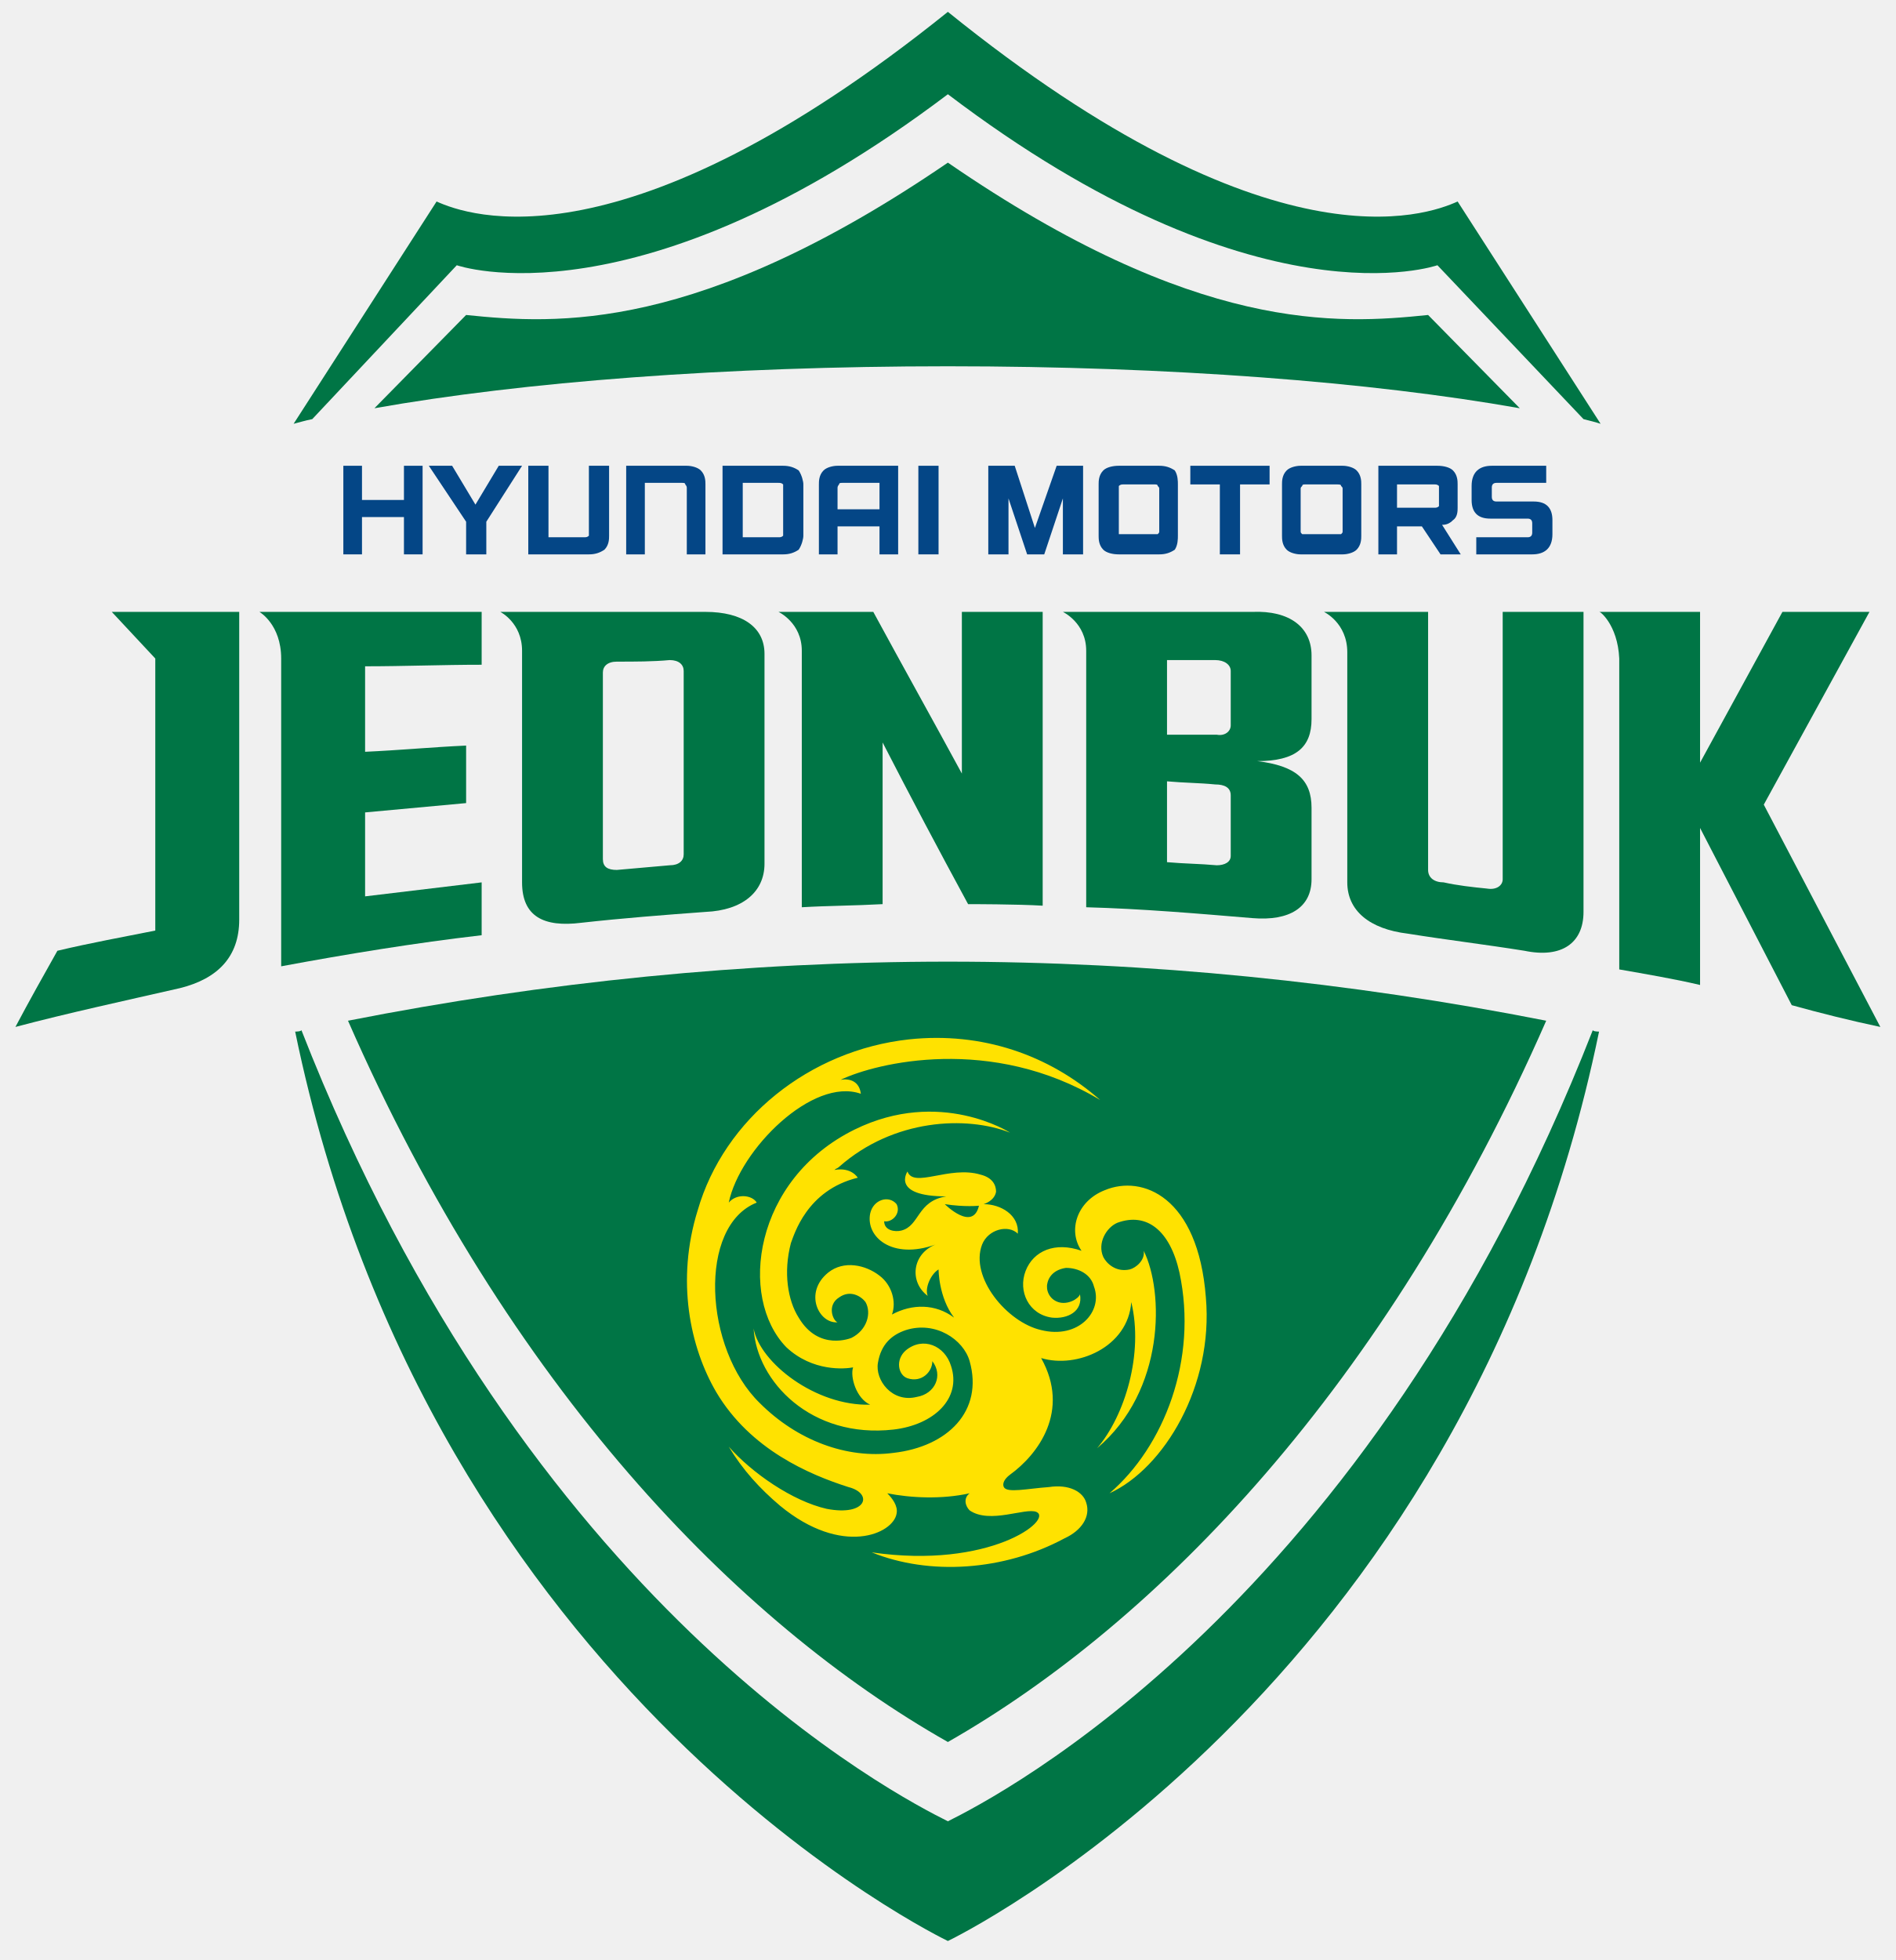
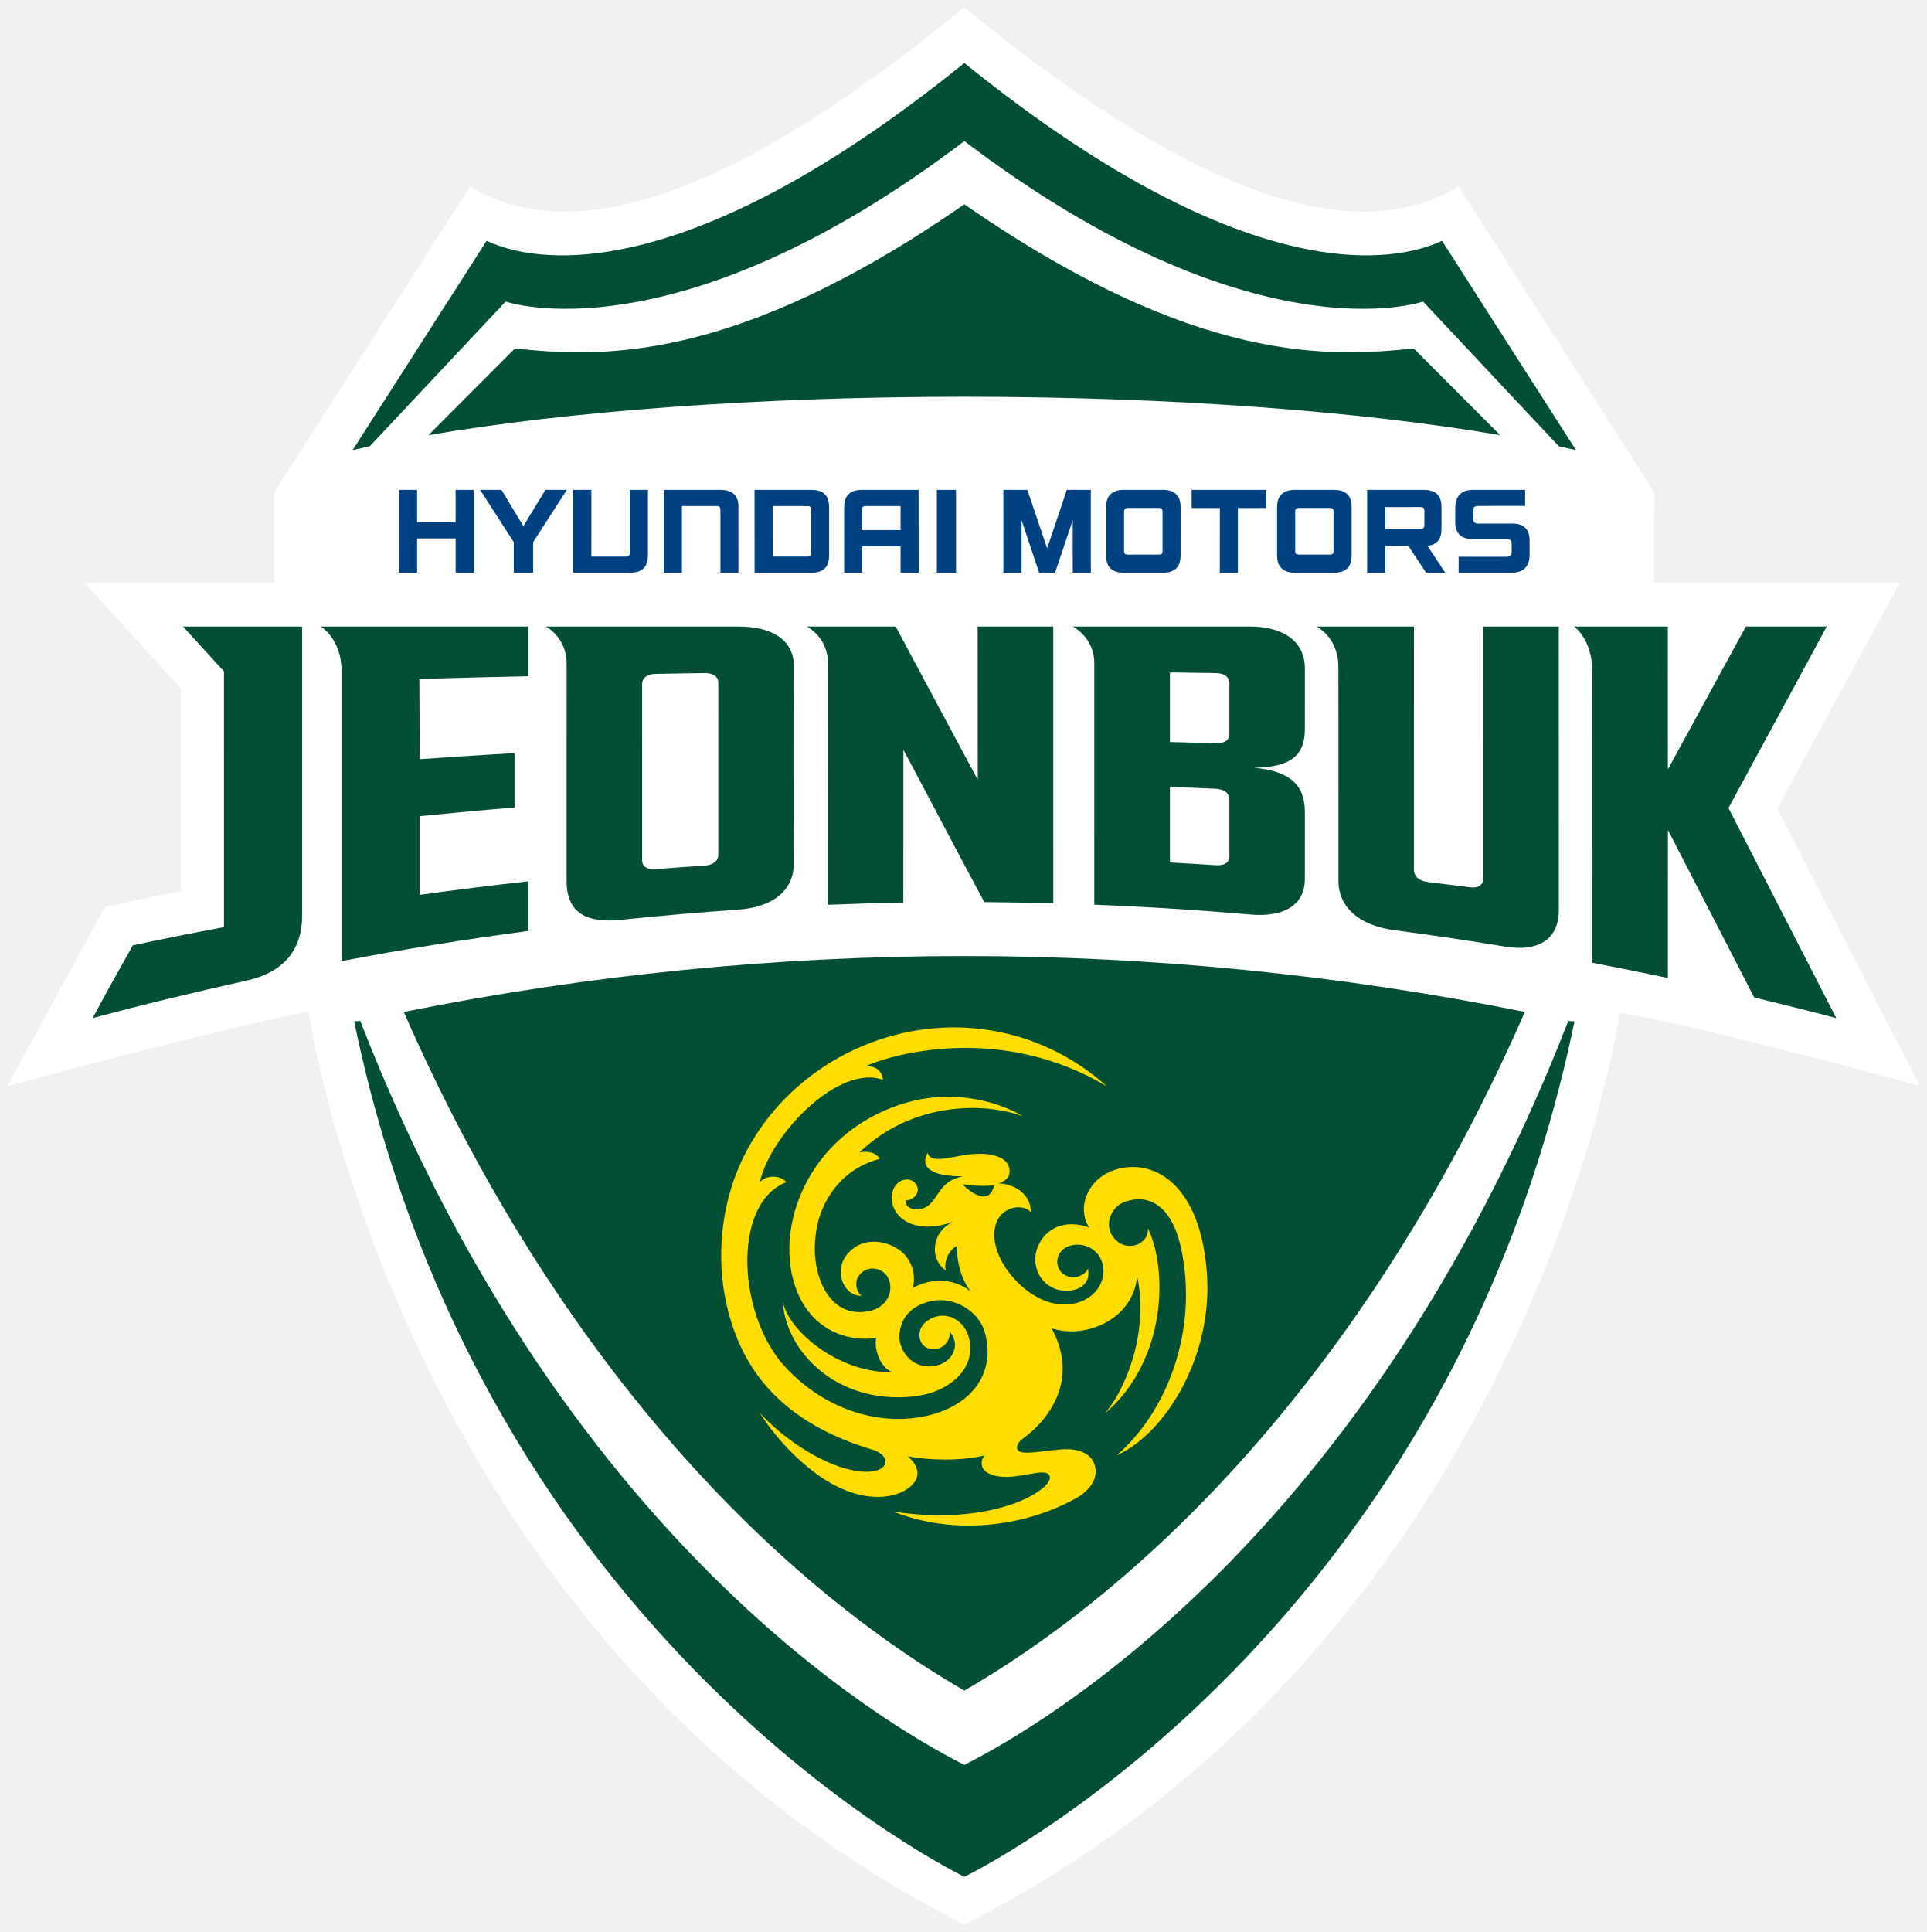
- <svg xmlns="http://www.w3.org/2000/svg" id="svg58" viewBox="0 0 245.741 253.928" style="clip-rule:evenodd;fill-rule:evenodd;image-rendering:optimizeQuality;shape-rendering:geometricPrecision;text-rendering:geometricPrecision" version="1.1" height="254" width="245.741" xml:space="preserve">
-   <defs id="defs4">
-     <style id="style2" type="text/css">
-    
-     .fil1 {fill:#FFE200;fill-rule:nonzero}
-     .fil0 {fill:#007545;fill-rule:nonzero}
-     .fil2 {fill:#044686;fill-rule:nonzero}
-    
-   </style>
-   </defs>
-   <g transform="matrix(0.2014504,0,0,0.2014504,-126.9283,-227.3477)" id="ë_x00a0__x02c6_ì_x009d__x00b4_ì_x2013__x00b4__x0020_1">
-     <path style="fill:#007545;fill-rule:nonzero" id="path7" d="m 1240,1747 c -130,0 -259,13 -386,38 103,235 250,387 386,464 135,-77 282,-229 385,-464 -127,-25 -256,-38 -385,-38 z" class="fil0" />
-     <path style="fill:#007545;fill-rule:nonzero" id="path9" d="m 1549,1331 c -58,6 -149,12 -309,-98 -161,110 -252,104 -310,98 l -59,60 c 96,-17 225,-27 369,-27 143,0 272,10 368,27 z" class="fil0" />
-     <path style="fill:#007545;fill-rule:nonzero" id="path11" d="m 831,1398 93,-99 c 0,0 116,41 316,-110 199,151 315,110 315,110 l 94,99 c 4,1 8,2 11,3 l -92,-143 c -20,9 -120,46 -328,-122 -209,168 -309,131 -329,122 l -92,143 c 4,-1 7,-2 12,-3 z" class="fil0" />
-     <path style="fill:#007545;fill-rule:nonzero" id="path13" d="m 1240,2377 c 0,0 331,-158 419,-585 0,0 -4,0 -4,-1 -145,371 -383,493 -415,509 -32,-16 -271,-138 -416,-509 0,1 -4,1 -4,1 88,427 420,585 420,585 z" class="fil0" />
-     <path style="fill:#ffe200;fill-rule:nonzero" id="path15" d="m 1406,1963 c -5,-65 -41,-79 -65,-69 -18,7 -24,26 -15,39 -17,-6 -31,0 -36,13 -5,13 2,28 17,30 10,1 20,-4 18,-15 -1,3 -8,7 -14,5 -6,-2 -8,-8 -7,-12 1,-5 5,-9 12,-10 8,0 16,4 18,12 6,16 -10,34 -34,28 -22,-5 -46,-34 -38,-55 4,-10 17,-13 23,-7 1,-12 -11,-19 -22,-19 0,0 7,-2 8,-8 0,-4 -2,-9 -10,-11 -20,-6 -43,9 -47,-2 0,0 -11,16 25,16 -19,3 -17,19 -29,22 -4,1 -11,0 -11,-6 5,1 11,-5 8,-11 -5,-6 -15,-3 -17,6 -3,15 14,30 42,20 -15,6 -17,24 -5,33 -2,-5 2,-14 7,-17 0,0 0,18 10,31 -12,-9 -27,-9 -40,-2 3,-8 0,-19 -8,-25 -9,-7 -23,-10 -33,-2 -16,13 -6,33 6,32 -3,-1 -7,-11 1,-16 7,-5 14,-1 17,3 4,7 1,18 -9,23 0,0 -21,9 -34,-13 -7,-11 -10,-29 -5,-48 2,-5 10,-34 43,-42 0,0 -4,-7 -15,-5 1,-1 2,-1 3,-2 35,-31 82,-33 110,-22 0,0 -45,-29 -100,-2 -65,32 -75,108 -44,140 17,16 38,14 43,13 -2,6 2,20 11,24 -35,1 -71,-27 -75,-49 2,34 37,71 90,65 26,-3 44,-20 37,-41 -4,-13 -18,-19 -29,-10 -7,6 -5,16 1,18 9,3 16,-4 16,-11 7,9 2,21 -10,23 -16,4 -27,-11 -25,-22 2,-12 9,-18 18,-21 19,-6 37,6 41,20 9,32 -14,55 -49,59 -30,4 -62,-8 -86,-32 -36,-35 -40,-114 -2,-129 -3,-5 -13,-6 -18,0 7,-34 54,-81 85,-70 -1,-8 -7,-10 -13,-9 23,-11 97,-29 167,13 -33,-29 -76,-44 -123,-39 -64,7 -119,51 -136,110 -14,45 -5,88 12,117 22,37 60,53 85,61 16,4 12,19 -14,14 -22,-5 -48,-23 -63,-40 9,15 20,27 33,38 40,33 73,18 75,5 1,-5 -3,-10 -6,-13 15,3 35,4 53,0 -4,3 -3,8 0,11 13,9 36,-2 43,1 11,5 -30,37 -106,26 37,15 85,12 124,-9 11,-5 17,-14 14,-23 -2,-7 -11,-12 -24,-10 -14,1 -27,4 -29,0 -1,-2 0,-5 4,-8 18,-13 39,-41 20,-75 23,7 56,-7 58,-36 8,33 -4,73 -22,94 44,-37 43,-101 30,-127 1,6 -5,11 -9,12 -9,2 -15,-4 -17,-8 -4,-9 2,-19 9,-22 19,-7 34,5 40,32 12,56 -10,112 -45,142 35,-16 67,-69 62,-126 z m -168,-60 v 0 c 13,2 22,1 22,1 -4,17 -22,-1 -22,-1 z" class="fil1" />
-     <polygon style="fill:#044686;fill-rule:nonzero" id="polygon17" points="851,1428 851,1485 863,1485 863,1461 890,1461 890,1485 902,1485 902,1428 890,1428 890,1450 863,1450 863,1428 " class="fil2" />
-     <path style="fill:#044686;fill-rule:nonzero" id="path19" d="m 1172,1439 h 24 v 17 h -27 v -14 c 0,0 0,-1 1,-2 0,-1 1,-1 2,-1 z m -12,-8 v 0 c -3,3 -3,7 -3,9 v 45 h 12 v -18 h 27 v 18 h 12 v -57 h -39 c -3,0 -7,1 -9,3 z" class="fil2" />
-     <path style="fill:#044686;fill-rule:nonzero" id="path21" d="m 1072,1428 h -39 v 57 h 12 v -46 h 24 c 1,0 2,0 2,1 1,1 1,2 1,2 v 43 h 12 v -45 c 0,-2 0,-6 -3,-9 -2,-2 -6,-3 -9,-3 z" class="fil2" />
-     <path style="fill:#044686;fill-rule:nonzero" id="path23" d="m 1009,1470 c 0,1 0,2 0,3 -1,1 -2,1 -3,1 h -23 v -46 h -13 v 57 h 39 c 4,0 7,-1 10,-3 3,-3 3,-7 3,-9 v -45 h -13 z" class="fil2" />
-     <path style="fill:#044686;fill-rule:nonzero" id="path25" d="m 1134,1470 c 0,1 0,2 0,3 -1,1 -2,1 -3,1 h -23 v -35 h 23 c 1,0 2,0 3,1 0,1 0,2 0,2 z m 13,-30 v 0 c 0,-2 -1,-6 -3,-9 -3,-2 -6,-3 -10,-3 h -39 v 57 h 39 c 4,0 7,-1 10,-3 2,-3 3,-7 3,-9 z" class="fil2" />
-     <polygon style="fill:#044686;fill-rule:nonzero" id="polygon27" points="930,1464 930,1485 943,1485 943,1464 966,1428 951,1428 936,1453 921,1428 906,1428 " class="fil2" />
-     <polygon style="fill:#044686;fill-rule:nonzero" id="polygon29" points="1221,1428 1221,1485 1234,1485 1234,1428 " class="fil2" />
-     <path style="fill:#044686;fill-rule:nonzero" id="path31" d="m 1556,1452 c 0,1 0,2 0,2 -1,1 -2,1 -3,1 h -24 v -15 h 24 c 1,0 2,0 3,1 0,0 0,1 0,1 z m 2,14 v 0 c 3,0 5,-1 7,-3 3,-2 3,-6 3,-8 v -15 c 0,-2 0,-6 -3,-9 -2,-2 -6,-3 -10,-3 h -38 v 57 h 12 v -18 h 16 l 12,18 h 13 z" class="fil2" />
-     <polygon style="fill:#044686;fill-rule:nonzero" id="polygon33" points="1415,1485 1428,1485 1428,1440 1447,1440 1447,1428 1396,1428 1396,1440 1415,1440 " class="fil2" />
-     <polygon style="fill:#044686;fill-rule:nonzero" id="polygon35" points="1279,1449 1291,1485 1302,1485 1314,1449 1314,1485 1327,1485 1327,1428 1310,1428 1296,1468 1283,1428 1266,1428 1266,1485 1279,1485 " class="fil2" />
-     <path style="fill:#044686;fill-rule:nonzero" id="path37" d="m 1494,1470 c 0,1 0,1 -1,2 0,0 -1,0 -3,0 h -20 c -1,0 -2,0 -2,0 -1,-1 -1,-1 -1,-2 v -27 c 0,-1 0,-1 1,-2 0,-1 1,-1 2,-1 h 20 c 2,0 3,0 3,1 1,1 1,1 1,2 z m 9,-39 v 0 c -2,-2 -6,-3 -9,-3 h -27 c -3,0 -7,1 -9,3 -3,3 -3,7 -3,9 v 33 c 0,2 0,6 3,9 2,2 6,3 9,3 h 27 c 3,0 7,-1 9,-3 3,-3 3,-7 3,-9 v -33 c 0,-2 0,-6 -3,-9 z" class="fil2" />
-     <path style="fill:#044686;fill-rule:nonzero" id="path39" d="m 1376,1470 c 0,1 0,1 -1,2 0,0 -1,0 -2,0 h -20 c -1,0 -2,0 -3,0 0,-1 0,-1 0,-2 v -27 c 0,-1 0,-1 0,-2 1,-1 2,-1 3,-1 h 20 c 1,0 2,0 2,1 1,1 1,1 1,2 z m 10,-39 v 0 c -3,-2 -6,-3 -10,-3 h -26 c -4,0 -8,1 -10,3 -3,3 -3,7 -3,9 v 33 c 0,2 0,6 3,9 2,2 6,3 10,3 h 26 c 4,0 7,-1 10,-3 2,-3 2,-7 2,-9 v -33 c 0,-2 0,-6 -2,-9 z" class="fil2" />
-     <path style="fill:#044686;fill-rule:nonzero" id="path41" d="m 1617,1451 h -24 c -2,0 -3,-1 -3,-3 v -6 c 0,-2 1,-3 3,-3 h 32 v -11 h -35 c -8,0 -13,4 -13,13 v 9 c 0,8 4,12 12,12 h 24 c 2,0 3,1 3,3 v 6 c 0,2 -1,3 -3,3 h -33 v 11 h 36 c 8,0 13,-4 13,-13 v -9 c 0,-8 -4,-12 -12,-12 z" class="fil2" />
-     <path style="fill:#007545;fill-rule:nonzero" id="path43" d="m 1436,1522 h -122 c 0,0 15,7 15,25 v 165 c 36,1 71,4 107,7 24,2 38,-7 38,-25 v -46 c 0,-18 -10,-27 -35,-30 25,0 35,-9 35,-27 v -41 c 0,-18 -14,-29 -38,-28 z m -14,157 v 0 c 0,4 -4,6 -9,6 -11,-1 -21,-1 -32,-2 v -52 c 11,1 21,1 31,2 6,0 10,2 10,7 z m 0,-84 v 0 c 0,4 -4,7 -9,6 -11,0 -21,0 -32,0 v -48 c 11,0 21,0 31,0 6,0 10,3 10,7 z" class="fil0" />
-     <path style="fill:#007545;fill-rule:nonzero" id="path45" d="M 1084,1522 H 952 c 0,0 14,7 14,25 v 149 c 0,22 14,29 38,26 27,-3 53,-5 80,-7 24,-1 38,-13 38,-31 0,-46 0,-90 0,-135 0,-17 -14,-27 -38,-27 z m -14,156 v 0 c 0,4 -3,7 -9,7 -12,1 -22,2 -34,3 -6,0 -9,-2 -9,-7 v -120 c 0,-4 3,-7 9,-7 12,0 23,0 34,-1 6,0 9,3 9,7 z" class="fil0" />
-     <path style="fill:#007545;fill-rule:nonzero" id="path47" d="m 1597,1694 c 0,4 -4,7 -10,6 -10,-1 -19,-2 -28,-4 -6,0 -10,-3 -10,-8 v -166 h -67 c 0,0 15,7 15,26 0,0 0,99 0,148 0,18 14,30 39,33 25,4 50,7 75,11 24,5 38,-5 38,-25 0,-66 0,-193 0,-193 h -52 z" class="fil0" />
-     <path style="fill:#007545;fill-rule:nonzero" id="path49" d="m 1249,1626 c -19,-35 -38,-69 -57,-104 h -61 c 0,0 15,7 15,25 v -1 c 0,13 0,166 0,166 17,-1 34,-1 52,-2 v -104 c 18,35 36,69 55,104 1,0 32,0 48,1 v -189 h -52 c 0,35 0,69 0,104 z" class="fil0" />
-     <path style="fill:#007545;fill-rule:nonzero" id="path51" d="m 730,1552 v 175 c -20,4 -42,8 -63,13 -9,16 -18,32 -27,49 34,-9 71,-17 106,-25 24,-6 38,-20 38,-44 v -198 h -82 z" class="fil0" />
-     <path style="fill:#007545;fill-rule:nonzero" id="path53" d="m 797,1522 c 0,0 14,8 14,30 v 198 c 43,-8 86,-15 129,-20 v -34 c -25,3 -50,6 -75,9 v -54 c 22,-2 43,-4 65,-6 v -37 c -22,1 -43,3 -65,4 v -55 c 25,0 50,-1 75,-1 v -34 z" class="fil0" />
-     <path style="fill:#007545;fill-rule:nonzero" id="path55" d="m 1765,1646 68,-124 h -56 l -53,97 v -97 h -65 c 0,-1 12,8 13,30 0,0 0,0 0,0 0,90 0,200 0,200 17,3 35,6 52,10 v -101 l 59,114 c 18,5 38,10 57,14 z" class="fil0" />
+ <svg xmlns="http://www.w3.org/2000/svg" width="786.793" height="788.715" x="0px" y="0px" viewBox="0 0 786.793 788.715">
+   <g style="display:inline">
+     <path d="m0 0 .509-2.884C4.89-26.665 32.592-147.892 148.583-206.81 264.557-147.884 292.234-26.831 296.606-3.097l.529 2.791 2.777-.473c14.144-2.41 50.384-12.04 65.071-16.003l-32.244 62.734 27.696 51.093h-55.661l.103 20.519-44.273 69.254c-6.253-3.744-13.447-5.655-21.463-5.661-22.896.006-52.517 15.151-90.552 46.271-38.032-31.12-67.66-46.271-90.547-46.265-8.023-.006-15.194 1.911-21.438 5.655l-44.333-69.241-.004-20.539-42.914.007 21.748-23.841V27.251l-2.325-.465c-2.822-.561-11.545-2.424-14.838-3.104l-22.127-40.578C-47.347-11.235-19.966-4.135-2.897-.599z" style="fill:#fff;fill-opacity:1;fill-rule:nonzero;stroke:none" transform="matrix(1.8025 0 0 -1.8025 125.91 412.94)" />
+     <path d="M0 0a643.26 643.26 0 0 1-126.988-12.666C-92.984-90.324-44.567-140.552-.004-166.372c44.537 25.813 92.962 76.055 126.972 153.713A644 644 0 0 1 0 0" style="fill:#034f36;fill-opacity:1;fill-rule:nonzero;stroke:none" transform="matrix(1.8025 0 0 -1.8025 393.765 390.288)" />
+     <path d="M0 0c-18.906-1.905-49.074-3.904-101.796 32.659C-154.508-3.904-184.704-1.919-203.61 0l-19.587-19.626c31.529 5.381 74.275 8.697 121.401 8.697 47.085-.006 89.83-3.316 121.383-8.697z" style="fill:#034f36;fill-opacity:1;fill-rule:nonzero;stroke:none" transform="matrix(1.8025 0 0 -1.8025 577.246 142.27)" />
+     <path d="m0 0 30.777 32.779S69.09 19.38 134.693 69.127c65.581-49.747 103.913-36.348 103.913-36.348L269.361 0c1.313-.292 2.596-.572 3.878-.852l-30.342 47.397c-6.606-3.104-39.462-15.285-108.204 40.265C65.952 31.26 33.079 43.435 26.478 46.552L-3.871-.852C-2.583-.58-1.317-.272 0 0" style="fill:#034f36;fill-opacity:1;fill-rule:nonzero;stroke:none" transform="matrix(1.8025 0 0 -1.8025 150.974 182.197)" />
+     <path d="M0 0s108.957 52.238 138.213 193.731c-.122.046-1.288.039-1.414.079C89.05 71.06 10.516 30.768 0 25.334-10.538 30.768-89.064 71.06-136.836 193.81c-.143-.033-1.269-.033-1.389-.079C-109.007 52.238 0 0 0 0" style="fill:#034f36;fill-opacity:1;fill-rule:nonzero;stroke:none" transform="matrix(1.8025 0 0 -1.8025 393.758 766.172)" />
+     <path d="M0 0c4.266-.632 7.196-.226 7.196-.226C5.753-6.04 0 0 0 0m55.356-19.932C53.659 1.852 41.642 6.22 33.684 2.957c-5.708-2.33-7.73-8.644-4.94-12.787-5.344 2.038-9.993-.04-11.707-4.395-1.734-4.235.798-9.256 5.537-9.83 3.426-.406 6.609 1.279 5.847 4.962-.297-1.032-2.373-2.431-4.359-1.824-2.215.645-2.796 2.677-2.535 4.055.324 1.605 1.809 3.09 4.203 3.183 2.597.114 4.986-1.311 5.864-3.889 1.754-5.174-3.299-11.068-11.205-9.338-7.278 1.62-15.272 11.443-12.686 18.288 1.347 3.491 5.827 4.389 7.759 2.325.112 4.035-3.842 6.486-7.29 6.479 0 0 2.363.559 2.502 2.625.062 1.251-.562 2.91-3.251 3.649C.969 8.345-6.756 3.523-7.881 7.079c0 0-3.773-5.287 8.088-5.287C-6.043.78-5.326-4.614-9.359-5.567c-1.308-.32-3.713-.007-3.484 1.959 1.492-.162 3.546 1.717 2.367 3.555-1.33 2.084-4.918 1.239-5.456-2.038-.85-4.974 4.72-9.769 13.921-6.341-4.863-2.183-5.685-8.223-1.776-11.108-.464 1.859.588 4.695 2.505 5.541 0 0-.219-5.973 3.132-10.242-3.867 3.024-8.923 3.07-13.107.765.783 2.831-.162 6.294-2.667 8.306-2.98 2.357-7.68 3.143-10.897.579-5.321-4.162-2.059-10.981 1.996-10.641-1.001.425-2.379 3.635.381 5.552 2.311 1.407 4.652.048 5.385-1.164 1.546-2.465.587-6.068-2.728-7.459 0 0-7.02-3.057-11.277 4.129-2.283 3.816-3.181 9.676-1.566 16.036.461 1.551 3.122 11.082 13.931 13.918 0 0-1.131 2.119-4.672 1.453.297.267.581.532.931.811 11.337 10.284 26.909 10.729 36.129 7.366 0 0-14.815 9.604-33.021.507-21.166-10.575-24.63-35.762-14.235-46.232 5.556-5.508 12.534-4.755 14.038-4.441-.565-2.045.614-6.641 3.599-7.765-11.38-.387-23.252 8.729-24.778 15.95.61-11.202 12.216-23.396 29.651-21.472 8.543.933 14.479 6.767 12.426 13.581-1.326 4.347-6.028 6.232-9.714 3.254-2.295-1.97-1.569-5.167.464-5.886 2.999-1.019 5.182 1.385 5.01 3.663 2.497-2.812.767-6.753-3.017-7.619-5.531-1.28-8.944 3.729-8.366 7.485.546 3.743 2.835 5.774 5.928 6.773 6.138 2.038 12.11-2.044 13.376-6.679C7.99-44.081.427-51.612-11.054-52.938c-9.785-1.164-20.298 2.605-28.249 10.662C-50.978-30.86-52.538-4.475-39.929.48c-1.002 1.431-4.276 1.891-5.993-.014 2.509 11.002 17.95 26.826 27.907 23.19-.222 2.47-2.282 3.289-4.07 3.036 7.619 3.417 31.839 9.271 54.832-4.542C22.139 31.747 7.675 36.882-7.635 35.229c-21.183-2.323-39.107-17.121-44.864-36.434-4.391-14.925-1.588-29.276 3.958-38.798 7.227-12.409 19.76-17.577 28.043-20.067 5.205-1.532 3.797-6.486-4.671-4.641-7.206 1.557-15.759 7.398-20.791 13a52.165 52.165 0 0 1 11.095-12.488c13.143-10.855 24.015-6.02 24.621-1.705.307 1.711-1.043 3.45-2.202 4.302 4.956-.906 11.827-1.125 17.476.186-1.071-1.184-.801-2.896.275-3.682 4.32-2.937 11.725.685 13.866-.366 3.822-1.831-9.537-12.468-34.816-8.665 12.398-4.974 28.171-4.109 41.017 2.831 3.546 1.879 5.558 4.821 4.538 7.825-.772 2.418-3.508 3.83-7.91 3.403-4.77-.452-8.928-1.358-9.534 0-.266.6.015 1.624 1.142 2.411 6.077 4.368 12.866 13.538 6.577 25.041 7.771-2.545 18.532 2.084 19.372 11.774 2.53-10.943-1.561-24.175-7.285-31.074 14.335 12.32 14.116 33.257 9.664 42.055.397-2.071-1.382-3.596-2.793-3.935-2.915-.727-4.852 1.271-5.504 2.65-1.302 2.797.354 6.1 2.912 7.086 6.078 2.317 11.048-1.398 12.991-10.509 3.919-18.387-3.109-36.929-14.651-46.845 11.28 5.056 21.928 22.77 20.465 41.484" style="fill:#fd0;fill-opacity:1;fill-rule:nonzero;stroke:none" transform="matrix(1.8025 0 0 -1.8025 392.996 483.475)" />
+     <path d="M0 0h-8.734v7.318h-4.11l.004-18.773h4.106l-.003 7.766H0v-7.766h4.083L4.08 7.312l-4.078.006Z" style="fill:#004281;fill-opacity:1;fill-rule:nonzero;stroke:none" transform="matrix(1.8025 0 0 -1.8025 186.043 213.166)" />
+     <path d="M0 0c-.866-.878-.886-2.176-.931-2.923v-14.771H3.17v5.981h8.684l-.003-5.981h4.101l-.011 18.767-12.749.007C1.985 1.08.838.9 0 0m4.221-2.603h7.633l-.003-5.428-8.681-.006.006 4.382c-.002.214-.023.613.119.852.204.226.53.207.926.2" style="fill:#004281;fill-opacity:1;fill-rule:nonzero;stroke:none" transform="matrix(1.8025 0 0 -1.8025 346.344 201.92)" />
+     <path d="m0 0-12.795.006v-18.773h4.09v15.098h7.671c.405-.007.717.019.883-.233.202-.221.17-.62.17-.826v-14.039h4.072L4.087-3.983c.009.739-.016 2.038-.891 2.91C2.35-.187 1.208 0 0 0" style="fill:#004281;fill-opacity:1;fill-rule:nonzero;stroke:none" transform="matrix(1.8025 0 0 -1.8025 294.131 199.986)" />
+     <path d="M0 0c-.016-.227.02-.625-.181-.826-.19-.265-.516-.252-.871-.259h-7.671l.003 15.117-4.117-.006-.007-18.767H-.062c1.228.007 2.38.2 3.239 1.066.856.892.871 2.17.917 2.93v14.771L0 14.032Z" style="fill:#004281;fill-opacity:1;fill-rule:nonzero;stroke:none" transform="matrix(1.8025 0 0 -1.8025 257.19 225.268)" />
+     <path d="M0 0c-.022.747-.048 2.051-.904 2.93-.836.893-2.001 1.066-3.212 1.072l-12.782-.006.01-18.767h12.769c1.216 0 2.375.2 3.215 1.066.859.885.882 2.178.907 2.93L0 0m-4.077-10.03c0-.226.041-.625-.156-.825-.181-.266-.487-.26-.871-.253h-7.69L-12.798.327-5.104.32c.391.007.69.033.865-.2.213-.24.164-.646.162-.846z" style="fill:#004281;fill-opacity:1;fill-rule:nonzero;stroke:none" transform="matrix(1.8025 0 0 -1.8025 338.545 207.19)" />
+     <path d="m0 0-4.968 8.211h-4.83l7.619-11.834v-6.939h4.4l-.007 6.939L9.843 8.211H4.994Z" style="fill:#004281;fill-opacity:1;fill-rule:nonzero;stroke:none" transform="matrix(1.8025 0 0 -1.8025 213.707 214.776)" />
+     <path d="M0 0h4.346v18.773H.006Z" style="fill:#004281;fill-opacity:1;fill-rule:nonzero;stroke:none" transform="matrix(1.8025 0 0 -1.8025 382.534 233.814)" />
+     <path d="M0 0c.842.094 1.637.373 2.282 1.019.833.866.892 2.171.888 2.89v4.788c0 .76-.059 2.038-.888 2.937-.881.873-2.005 1.046-3.202 1.053h-12.75l.004-18.774h4.103v6.061h5.246l4.004-6.061h4.329L0 0m-.704 4.622c-.025-.186-.036-.373-.152-.526-.204-.253-.513-.247-.874-.241l-7.833-.006v4.929l7.842.006c.355-.02.665.02.865-.232.116-.14.128-.361.155-.528z" style="fill:#004281;fill-opacity:1;fill-rule:nonzero;stroke:none" transform="matrix(1.8025 0 0 -1.8025 582.86 222.842)" />
+     <path d="m0 0-.003-4.102 6.385-.007-.003-14.664h4.088l.004 14.671h6.41L16.874 0Z" style="fill:#004281;fill-opacity:1;fill-rule:nonzero;stroke:none" transform="matrix(1.8025 0 0 -1.8025 486.573 199.975)" />
+     <path d="m0 0 .005-18.774 4.119.007-.002 11.888 3.981-11.888h3.603l4.003 11.893.007-11.893h4.094L19.803.006h-5.431L9.914-13.226 5.433 0Z" style="fill:#004281;fill-opacity:1;fill-rule:nonzero;stroke:none" transform="matrix(1.8025 0 0 -1.8025 409.694 199.986)" />
+     <path d="M0 0c-.855.879-1.977 1.072-3.181 1.072l-8.69-.006c-1.198.006-2.332-.187-3.158-1.073-.905-.865-.92-2.137-.944-2.91l.004-10.795c.02-.766.046-2.031.944-2.93.825-.853 1.952-1.052 3.154-1.059h8.694c1.2 0 2.322.2 3.177 1.052.861.906.888 2.171.91 2.937V-2.91C.897-2.144.865-.879 0 0m-3.184-12.806a.967.967 0 0 0-.17-.579c-.166-.208-.459-.2-.866-.214l-6.622.006c-.384 0-.683 0-.887.208a1.237 1.237 0 0 0-.139.579l-.003 9.004c0 .173.044.379.144.532.198.248.511.248.881.248h6.636c.397 0 .69 0 .856-.248a.753.753 0 0 0 .166-.532z" style="fill:#004281;fill-opacity:1;fill-rule:nonzero;stroke:none" transform="matrix(1.8025 0 0 -1.8025 550.243 201.908)" />
+     <path d="M0 0c-.862.879-1.974 1.072-3.213 1.072l-8.626-.006c-1.236.006-2.353-.187-3.213-1.066-.868-.872-.89-2.15-.89-2.917v-10.801c.003-.754.022-2.025.894-2.931.856-.852 1.969-1.045 3.209-1.052l8.624-.007c1.241.007 2.353.207 3.208 1.059.853.906.892 2.171.911 2.931L.911-2.91C.885-2.144.846-.872 0 0m-3.181-12.806c-.034-.193-.034-.401-.132-.579-.202-.208-.53-.2-.874-.214h-6.667c-.358.014-.658 0-.875.214-.11.186-.11.392-.165.579v9.004c.055.166.055.379.165.525.217.255.513.255.875.248l6.66.007c.351-.007.679 0 .878-.248.101-.16.097-.366.131-.532z" style="fill:#004281;fill-opacity:1;fill-rule:nonzero;stroke:none" transform="matrix(1.8025 0 0 -1.8025 480.416 201.908)" />
+     <path d="m0 0-7.798-.006c-.713.006-1.068.373-1.068 1.1l-.003 1.883c.011.666.352 1.013 1.054 1.006l10.714.007-.003 3.636-11.691.006c-2.751 0-4.148-1.378-4.139-4.162l-.009-3.11c0-2.604 1.359-3.875 3.964-3.882h7.761c.72.007 1.057-.333 1.059-1.012l-.002-1.905c0-.713-.337-1.08-1.082-1.085l-10.929.005v-3.622H-.207c2.748 0 4.117 1.392 4.117 4.163l-.004 3.149C3.913-1.264 2.593 0 0 0" style="fill:#004281;fill-opacity:1;fill-rule:nonzero;stroke:none" transform="matrix(1.8025 0 0 -1.8025 617.515 213.732)" />
+     <path d="M0 0c.033-1.438-1.125-2.238-3.053-2.144-3.564.086-6.859.186-10.412.259l.003 15.77c3.535-.059 6.806-.099 10.357-.145 1.944-.035 3.084-.866 3.109-2.312zm0-27.717c.026-1.445-1.132-2.192-3.073-2.059-3.561.228-6.841.426-10.389.62l-.003 17.103c3.551-.108 6.805-.267 10.334-.407 1.95-.081 3.11-.973 3.129-2.431zm4.501 51.998h-39.988s4.882-2.398 4.882-8.29l.005-54.718a753.71 753.71 0 0 0 35.217-2.211c7.936-.725 12.547 2.251 12.478 8.193l.007 15.064c-.048 5.939-3.109 9.183-11.558 9.989 8.449.06 11.616 2.89 11.551 8.858l.01 13.692c-.045 5.966-4.729 9.444-12.604 9.423" style="fill:#034f36;fill-opacity:1;fill-rule:nonzero;stroke:none" transform="matrix(1.8025 0 0 -1.8025 501.975 299.537)" />
+     <path d="M0 0c.011-1.406-1.136-2.337-3.119-2.477A478.1 478.1 0 0 1-14.14-3.27c-1.97-.167-3.11.606-3.11 2.064l-.002 39.805c.019 1.465 1.161 2.371 3.16 2.358 3.716.086 7.271.119 11.016.18 1.976 0 3.096-.806 3.083-2.231zm4.659 51.679-43.723.007s4.723-2.424 4.716-8.399l-.004-49.295c.011-7.211 4.557-9.583 12.466-8.724a798.804 798.804 0 0 0 26.342 2.291c7.936.533 12.662 4.382 12.662 10.489.004 15.085-.077 29.503.007 44.661.016 5.66-4.591 8.97-12.466 8.97" style="fill:#034f36;fill-opacity:1;fill-rule:nonzero;stroke:none" transform="matrix(1.8025 0 0 -1.8025 293.28 348.933)" />
+     <path d="M0 0c.02-1.611-1.127-2.391-3.09-2.117-3.244.399-6.222.805-9.469 1.178-1.973.233-3.134 1.272-3.154 2.796l.006 55.077h-22.034s4.817-2.457 4.905-8.858c.028.034.025-32.533.025-48.836.059-6.006 4.765-10.022 12.665-11.088a733.34 733.34 0 0 0 24.905-3.683c7.865-1.35 12.42 1.699 12.355 8.419 0 21.716-.009 64.039-.009 64.039H-.009Z" style="fill:#034f36;fill-opacity:1;fill-rule:nonzero;stroke:none" transform="matrix(1.8025 0 0 -1.8025 605.654 358.393)" />
+     <path d="M0 0c-6.257 11.588-12.378 23.103-18.58 34.696h-20.152s4.794-2.33 4.788-8.291l.009.033c-.009-4.016-.026-54.762-.026-54.762 5.728.22 11.374.4 17.102.519l.008 34.597C-10.69-4.702-4.758-16.156 1.485-27.711c.066 0 10.46-.114 15.626-.261l-.003 62.668H-.02C.003 23.121-.004 11.588 0 0" style="fill:#034f36;fill-opacity:1;fill-rule:nonzero;stroke:none" transform="matrix(1.8025 0 0 -1.8025 399.23 318.322)" />
+     <path d="m0 0 .002-57.906c-6.788-1.272-13.901-2.671-20.652-4.129-3.018-5.341-6.095-10.829-9.103-16.489 11.403 3.109 23.447 5.953 34.967 8.531 7.794 1.745 12.478 6.466 12.478 14.584v65.585l-26.977-.007Z" style="fill:#034f36;fill-opacity:1;fill-rule:nonzero;stroke:none" transform="matrix(1.8025 0 0 -1.8025 91.453 274.112)" />
+     <path d="M0 0s4.714-2.79 4.714-9.982v.033-65.832c14.008 2.691 28.246 4.962 42.354 6.833L47.065-57.7a862.853 862.853 0 0 1-24.63-3.076v17.821c7.254.726 14.218 1.379 21.476 1.958v12.341c-7.261-.427-14.228-.88-21.485-1.386l-.082 18.181c8.195.227 16.534.426 24.73.599V-.007z" style="fill:#034f36;fill-opacity:1;fill-rule:nonzero;stroke:none" transform="matrix(1.8025 0 0 -1.8025 130.955 255.77)" />
+     <path d="m0 0 22.264 41.11-18.326-.006-17.663-32.346-.016 32.346h-21.231s4.062-2.771 4.123-10.017l.033.007c0-29.849-.023-66.137-.023-66.137 5.644-1.085 11.497-2.244 17.121-3.463l.004 33.537L5.825-42.902c6.017-1.492 12.611-3.056 18.6-4.688z" style="fill:#034f36;fill-opacity:1;fill-rule:nonzero;stroke:none" transform="matrix(1.8025 0 0 -1.8025 705.76 329.871)" />
  </g>
</svg>
